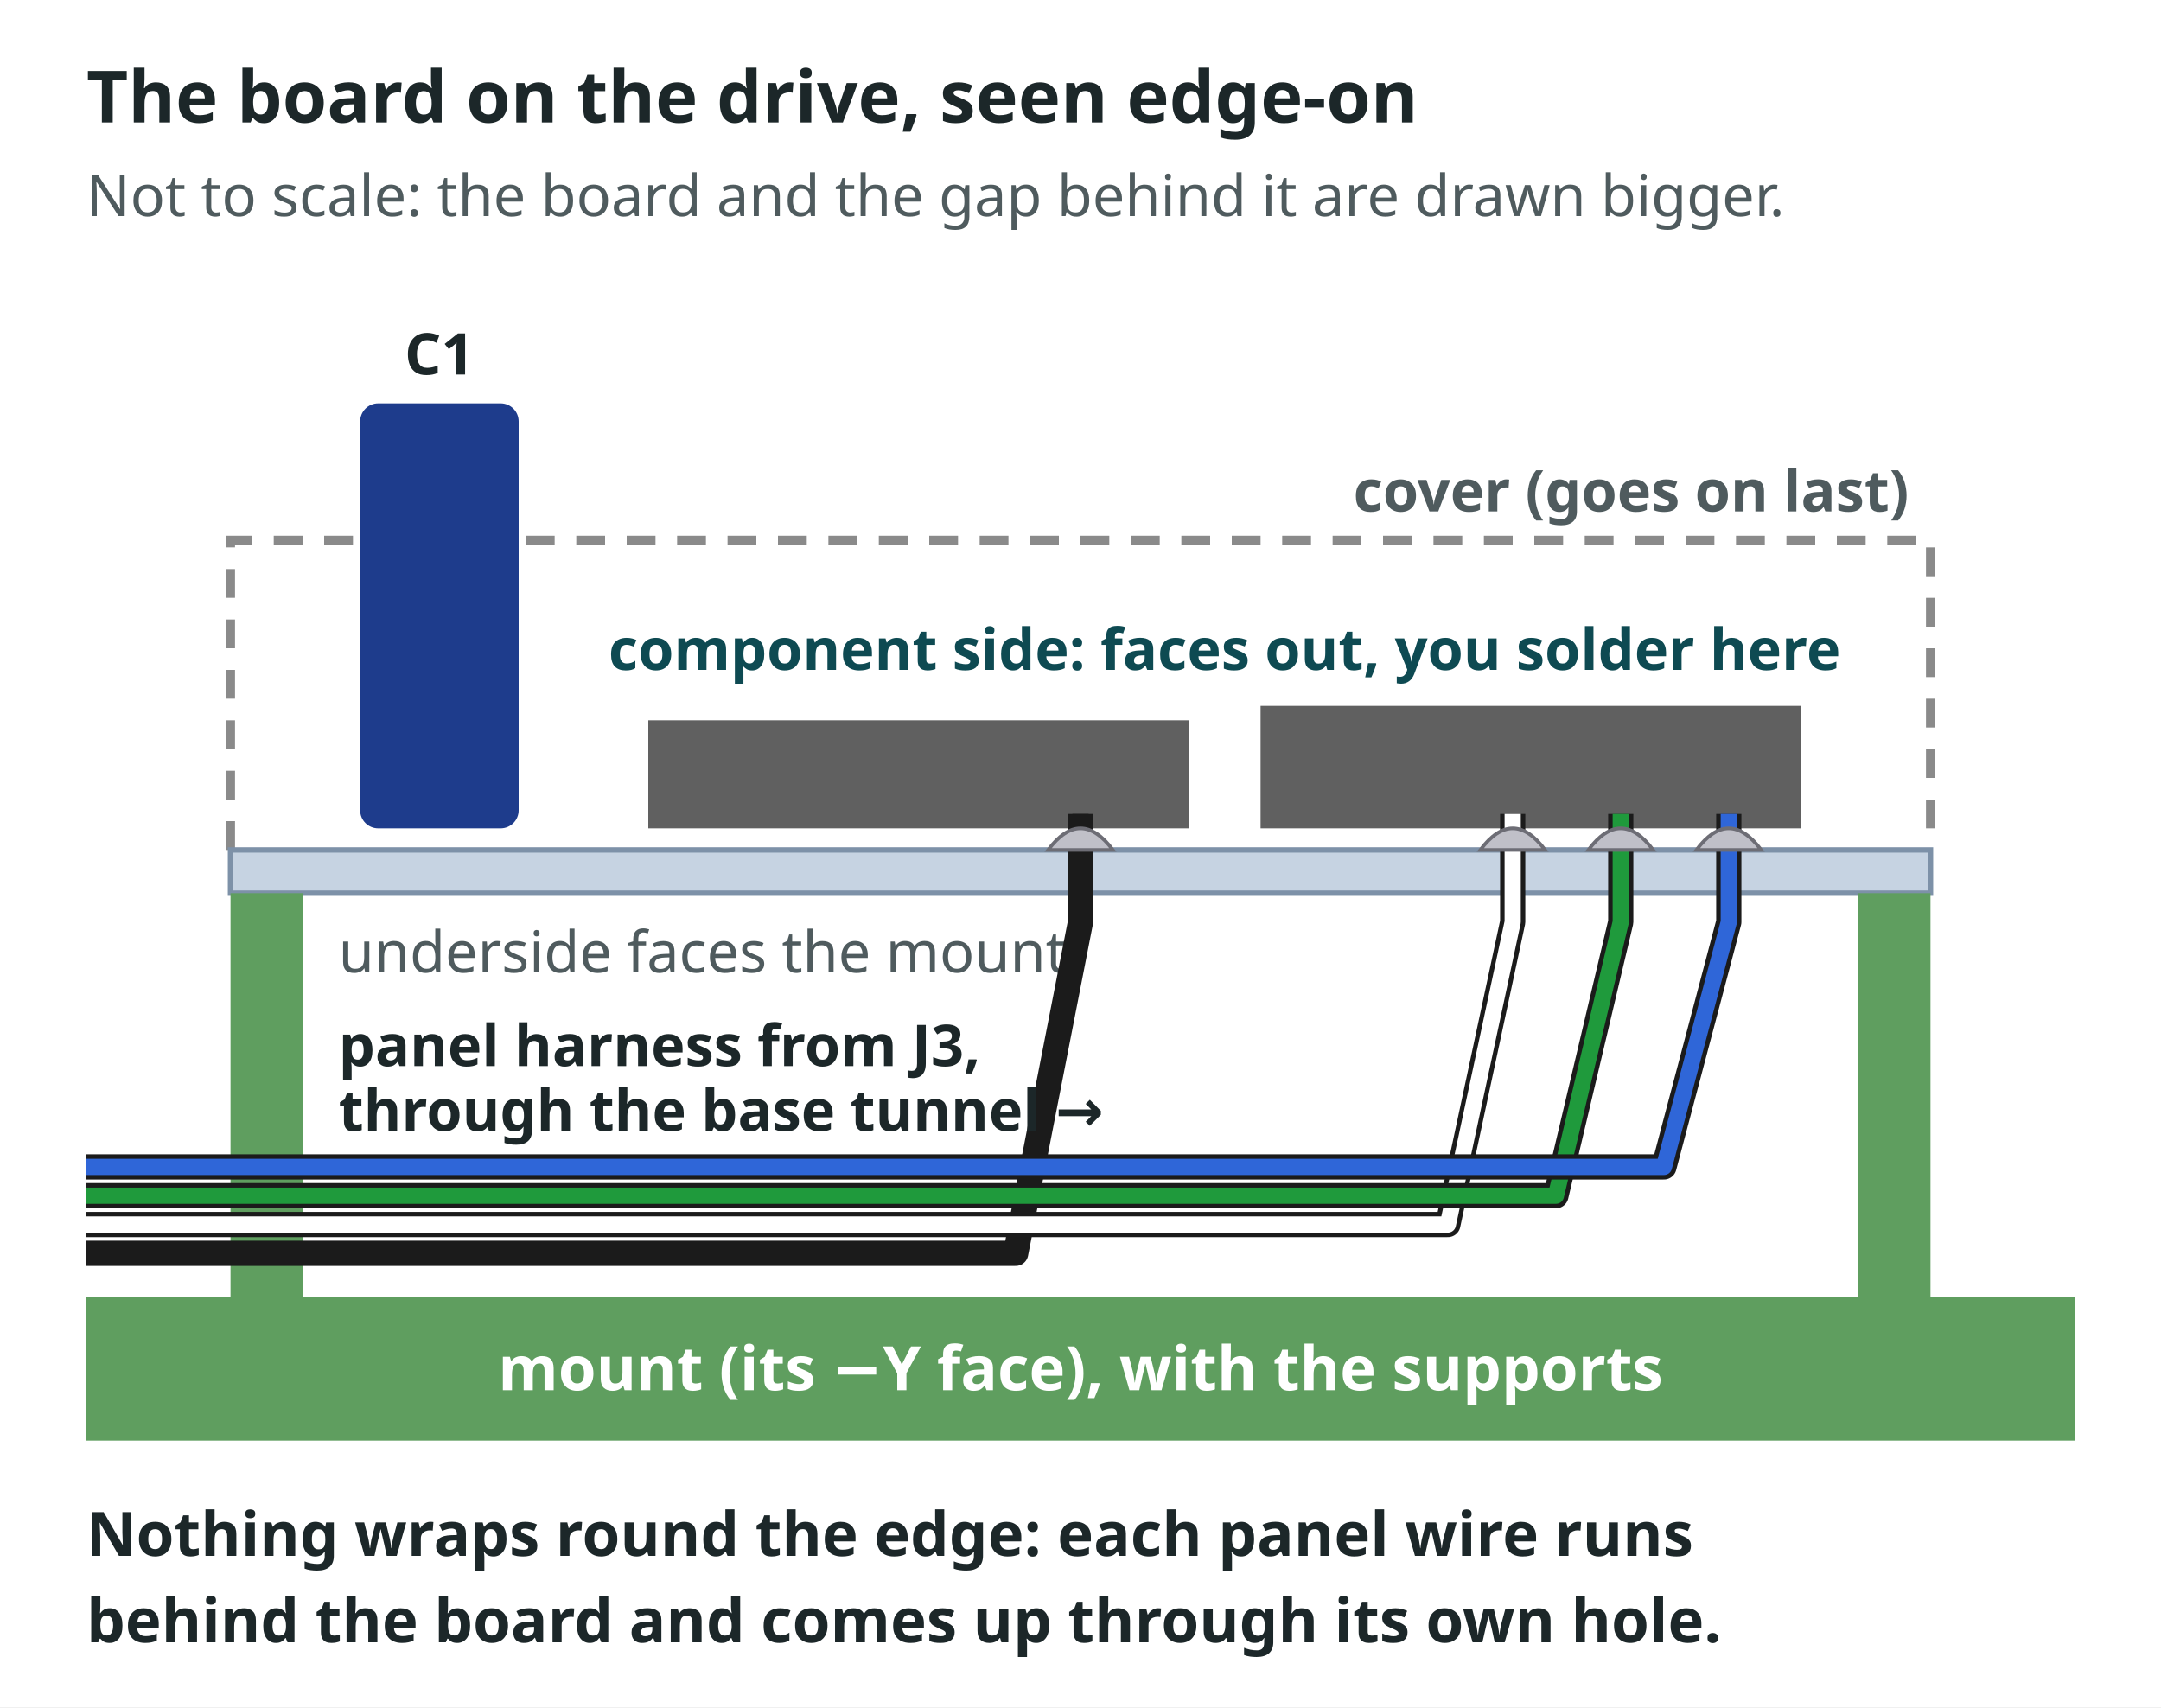
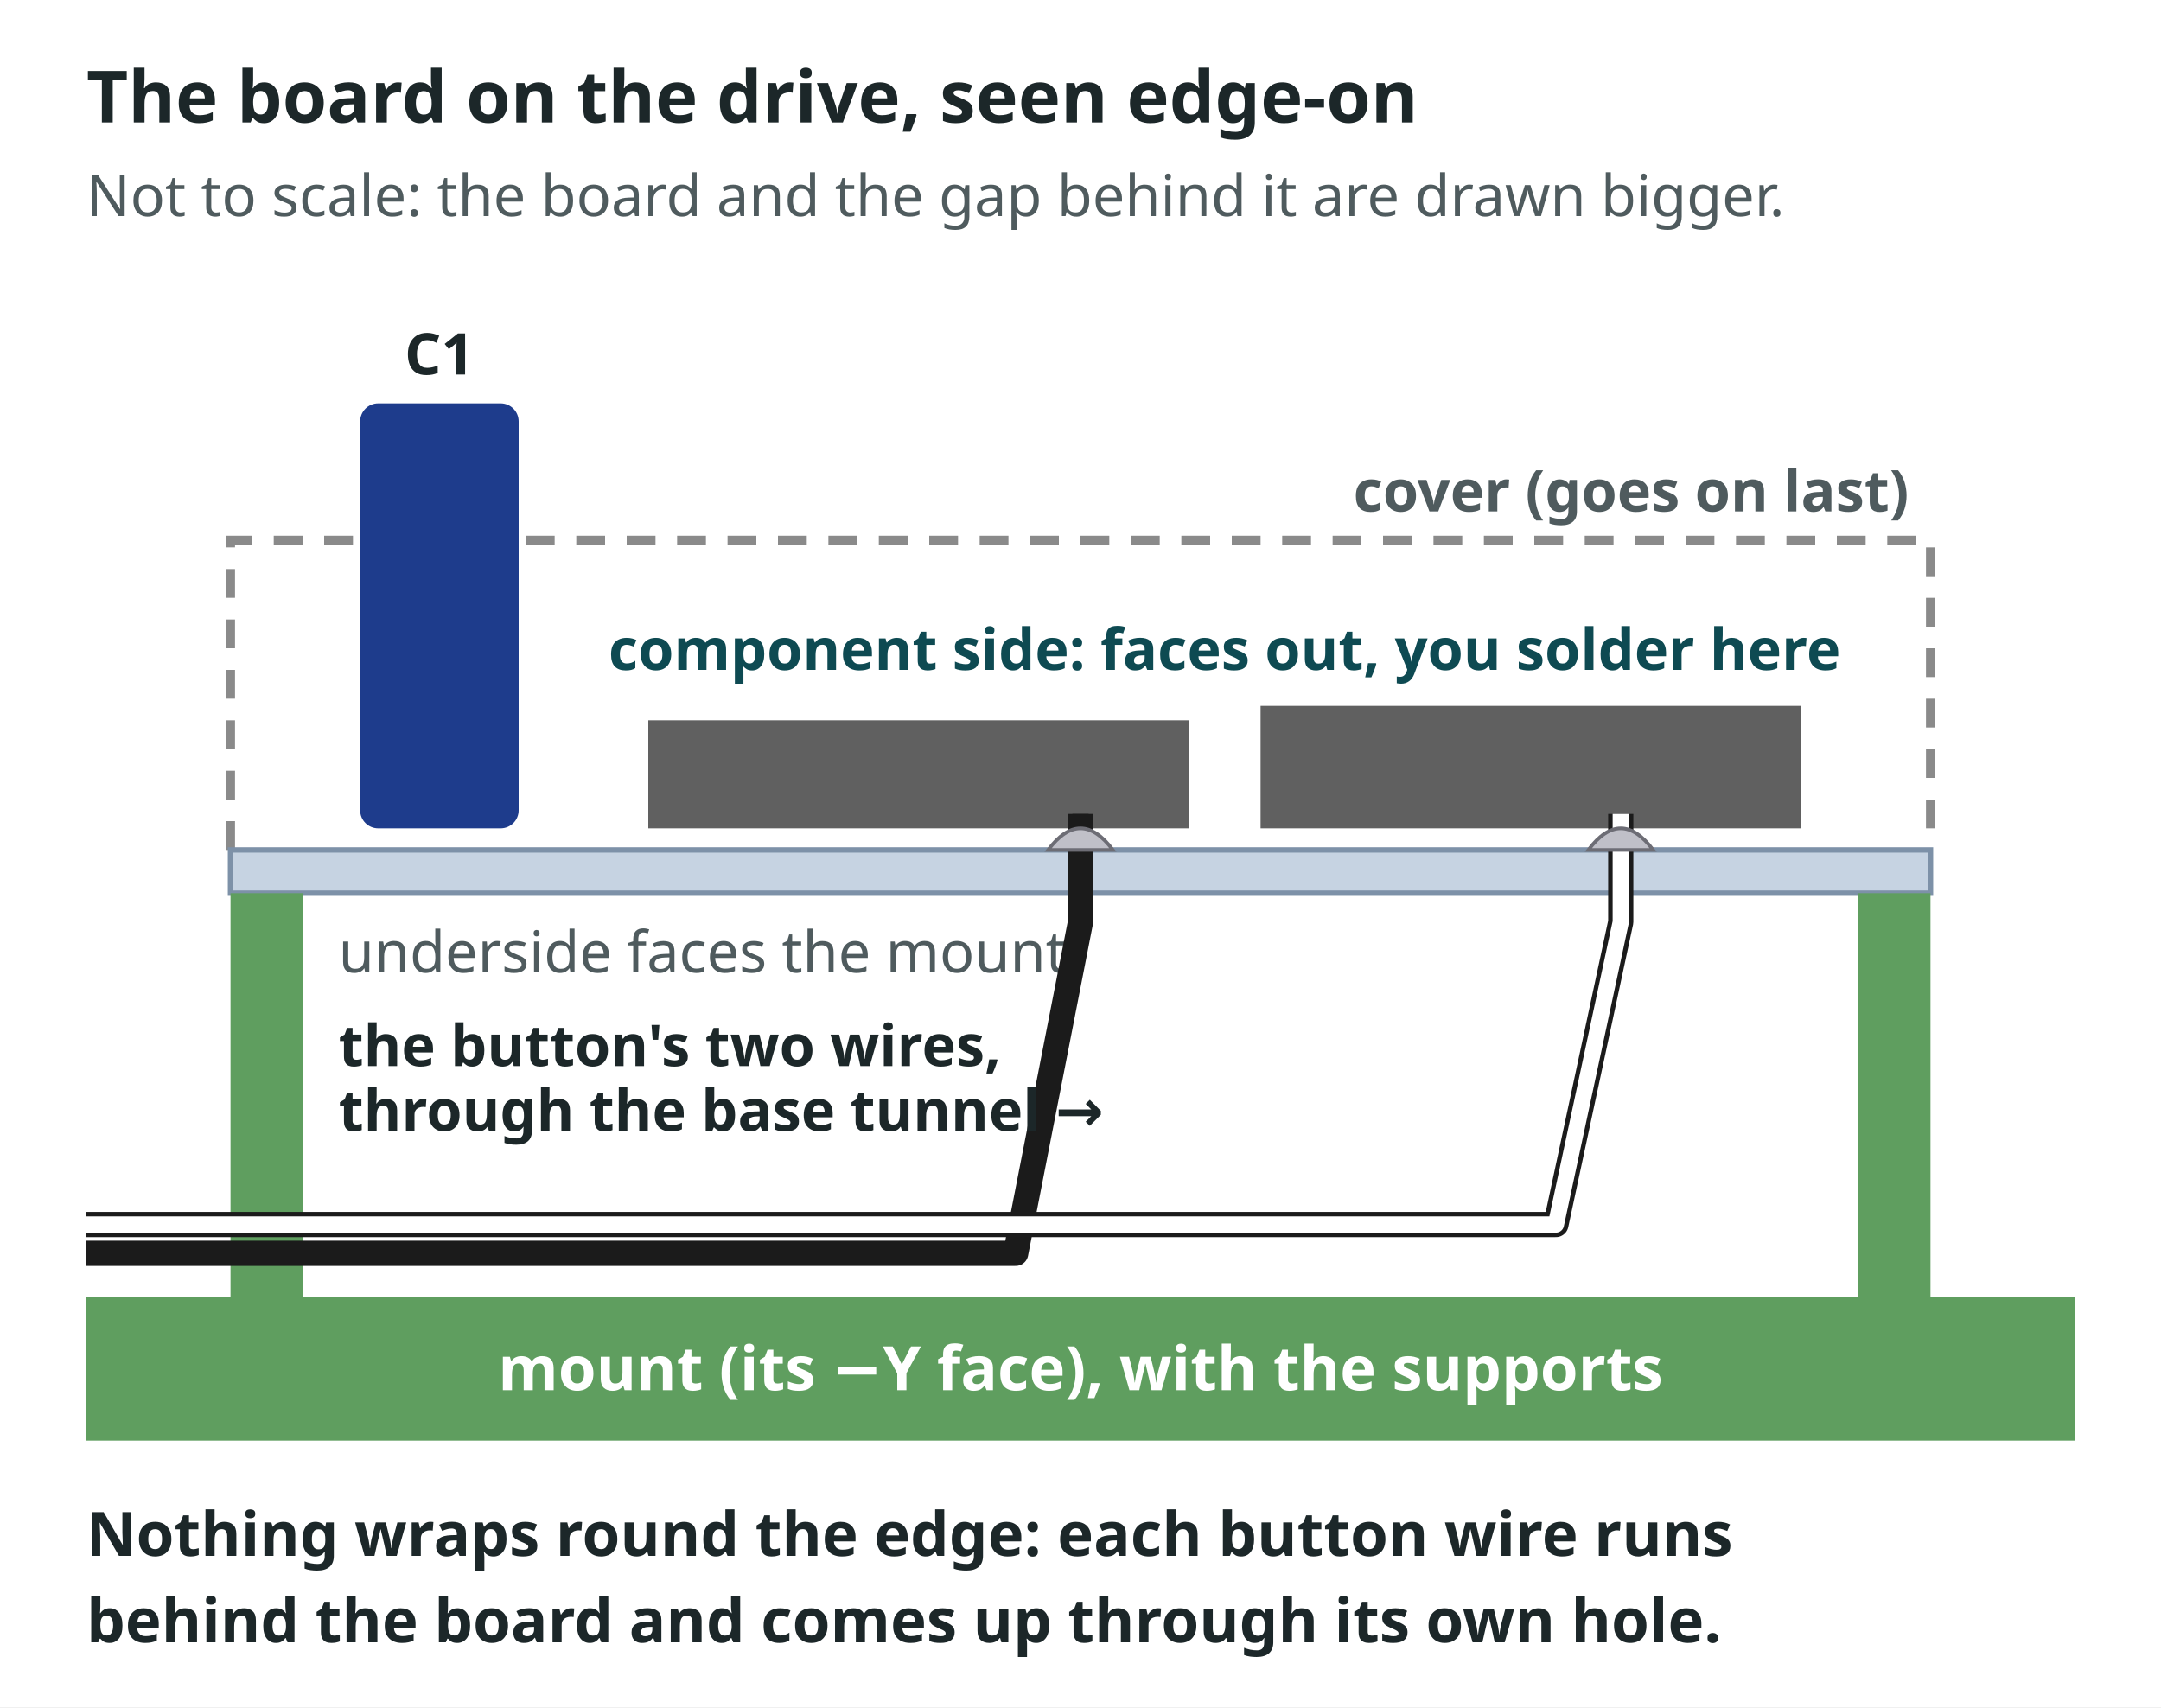
- <svg xmlns="http://www.w3.org/2000/svg" viewBox="0 0 600 474" role="img" aria-label="The perfboard on the drive, seen edge-on. The mount is at the bottom; its -Y face holds the board on supports, with a gap between them. The board's underside faces the mount and its component side faces out, where you solder. The panel harness comes from J3 through the base tunnel, runs up the mount's face in the gap behind the board, and each wire comes up through its own hole to be soldered on top. C1 stands on the board and its top comes through the cover. Nothing wraps round the board's edge.">
+ <svg xmlns="http://www.w3.org/2000/svg" viewBox="0 0 600 474" role="img" aria-label="The perfboard on the drive, seen edge-on. The mount is at the bottom; its -Y face holds the board on supports, with a gap between them. The board's underside faces the mount and its component side faces out, where you solder. The button's two wires come from the pod through the base tunnel, run up the mount's face in the gap behind the board, and each comes up through its own hole to be soldered on top. C1 stands on the board and its top comes through the cover. Nothing wraps round the board's edge.">
  <rect width="600" height="474" fill="#ffffff" />
  <text x="24" y="34" font-family="IBM Plex Sans,ui-sans-serif,system-ui,sans-serif" font-size="20" font-weight="700" fill="#1c2729">The board on the drive, seen edge-on</text>
  <text x="24" y="60" font-family="IBM Plex Sans,ui-sans-serif,system-ui,sans-serif" font-size="16" fill="#4f5b5e">Not to scale: the board and the gap behind it are drawn bigger.</text>
  <polyline points="64,236 64,150 536,150 536,236" fill="none" stroke="#8a8a8a" stroke-width="2.5" stroke-dasharray="8 6" />
  <text x="530" y="142" text-anchor="end" font-family="IBM Plex Sans,ui-sans-serif,system-ui,sans-serif" font-size="16" font-weight="600" fill="#4f5b5e">cover (goes on last)</text>
  <rect x="100" y="112" width="44" height="118" rx="5" fill="#1e3c8c" />
  <text x="122" y="104" text-anchor="middle" font-family="IBM Plex Sans,ui-sans-serif,system-ui,sans-serif" font-size="16" font-weight="700" fill="#1c2729">C1</text>
  <rect x="180" y="200" width="150" height="30" fill="#2b2b2b" fill-opacity="0.75" />
  <rect x="350" y="196" width="150" height="34" fill="#2b2b2b" fill-opacity="0.75" />
  <text x="340" y="186" text-anchor="middle" font-family="IBM Plex Sans,ui-sans-serif,system-ui,sans-serif" font-size="16" font-weight="700" fill="#0e4a52">component side: faces out, you solder here</text>
  <rect x="64" y="236" width="472" height="12" fill="#c6d3e2" stroke="#7d91a8" stroke-width="1.5" />
  <rect x="64" y="248" width="20" height="112" fill="#5f9e5f" />
  <rect x="516" y="248" width="20" height="112" fill="#5f9e5f" />
  <rect x="24" y="360" width="552" height="40" fill="#5f9e5f" />
  <text x="300" y="386" text-anchor="middle" font-family="IBM Plex Sans,ui-sans-serif,system-ui,sans-serif" font-size="17" font-weight="700" fill="#ffffff">mount (its −Y face), with the supports</text>
  <text x="94" y="270" font-family="IBM Plex Sans,ui-sans-serif,system-ui,sans-serif" font-size="16" fill="#4f5b5e">underside faces the mount</text>
  <polyline points="24.0,348.0 282.0,348.0 300.0,256.0 300.0,226.0" fill="none" stroke="#1b1b1b" stroke-width="7" stroke-linejoin="round" />
  <polyline points="24.0,348.0 282.0,348.0 300.0,256.0 300.0,226.0" fill="none" stroke="#1b1b1b" stroke-width="4.5" stroke-linejoin="round" />
  <path d="M 291 236 Q 300 224 309 236 Z" fill="#c0c0c8" stroke="#6d6d75" />
-   <polyline points="24.0,340.0 402.0,340.0 420.0,256.0 420.0,226.0" fill="none" stroke="#1b1b1b" stroke-width="7" stroke-linejoin="round" />
-   <polyline points="24.0,340.0 402.0,340.0 420.0,256.0 420.0,226.0" fill="none" stroke="#ffffff" stroke-width="4.5" stroke-linejoin="round" />
-   <path d="M 411 236 Q 420 224 429 236 Z" fill="#c0c0c8" stroke="#6d6d75" />
-   <polyline points="24.0,332.0 432.0,332.0 450.0,256.0 450.0,226.0" fill="none" stroke="#1b1b1b" stroke-width="7" stroke-linejoin="round" />
-   <polyline points="24.0,332.0 432.0,332.0 450.0,256.0 450.0,226.0" fill="none" stroke="#1f9a3c" stroke-width="4.5" stroke-linejoin="round" />
+   <polyline points="24.0,340.0 432.0,340.0 450.0,256.0 450.0,226.0" fill="none" stroke="#1b1b1b" stroke-width="7" stroke-linejoin="round" />
+   <polyline points="24.0,340.0 432.0,340.0 450.0,256.0 450.0,226.0" fill="none" stroke="#ffffff" stroke-width="4.5" stroke-linejoin="round" />
  <path d="M 441 236 Q 450 224 459 236 Z" fill="#c0c0c8" stroke="#6d6d75" />
-   <polyline points="24.0,324.0 462.0,324.0 480.0,256.0 480.0,226.0" fill="none" stroke="#1b1b1b" stroke-width="7" stroke-linejoin="round" />
-   <polyline points="24.0,324.0 462.0,324.0 480.0,256.0 480.0,226.0" fill="none" stroke="#2f66d8" stroke-width="4.5" stroke-linejoin="round" />
-   <path d="M 471 236 Q 480 224 489 236 Z" fill="#c0c0c8" stroke="#6d6d75" />
-   <text x="94" y="296" font-family="IBM Plex Sans,ui-sans-serif,system-ui,sans-serif" font-size="16" font-weight="600" fill="#1c2729">panel harness from J3,</text>
+   <text x="94" y="296" font-family="IBM Plex Sans,ui-sans-serif,system-ui,sans-serif" font-size="16" font-weight="600" fill="#1c2729">the button's two wires,</text>
  <text x="94" y="314" font-family="IBM Plex Sans,ui-sans-serif,system-ui,sans-serif" font-size="16" font-weight="600" fill="#1c2729">through the base tunnel →</text>
-   <text x="24" y="432" font-family="IBM Plex Sans,ui-sans-serif,system-ui,sans-serif" font-size="17" font-weight="700" fill="#1c2729">Nothing wraps round the edge: each panel wire runs</text>
+   <text x="24" y="432" font-family="IBM Plex Sans,ui-sans-serif,system-ui,sans-serif" font-size="17" font-weight="700" fill="#1c2729">Nothing wraps round the edge: each button wire runs</text>
  <text x="24" y="456" font-family="IBM Plex Sans,ui-sans-serif,system-ui,sans-serif" font-size="17" font-weight="700" fill="#1c2729">behind the board and comes up through its own hole.</text>
</svg>
